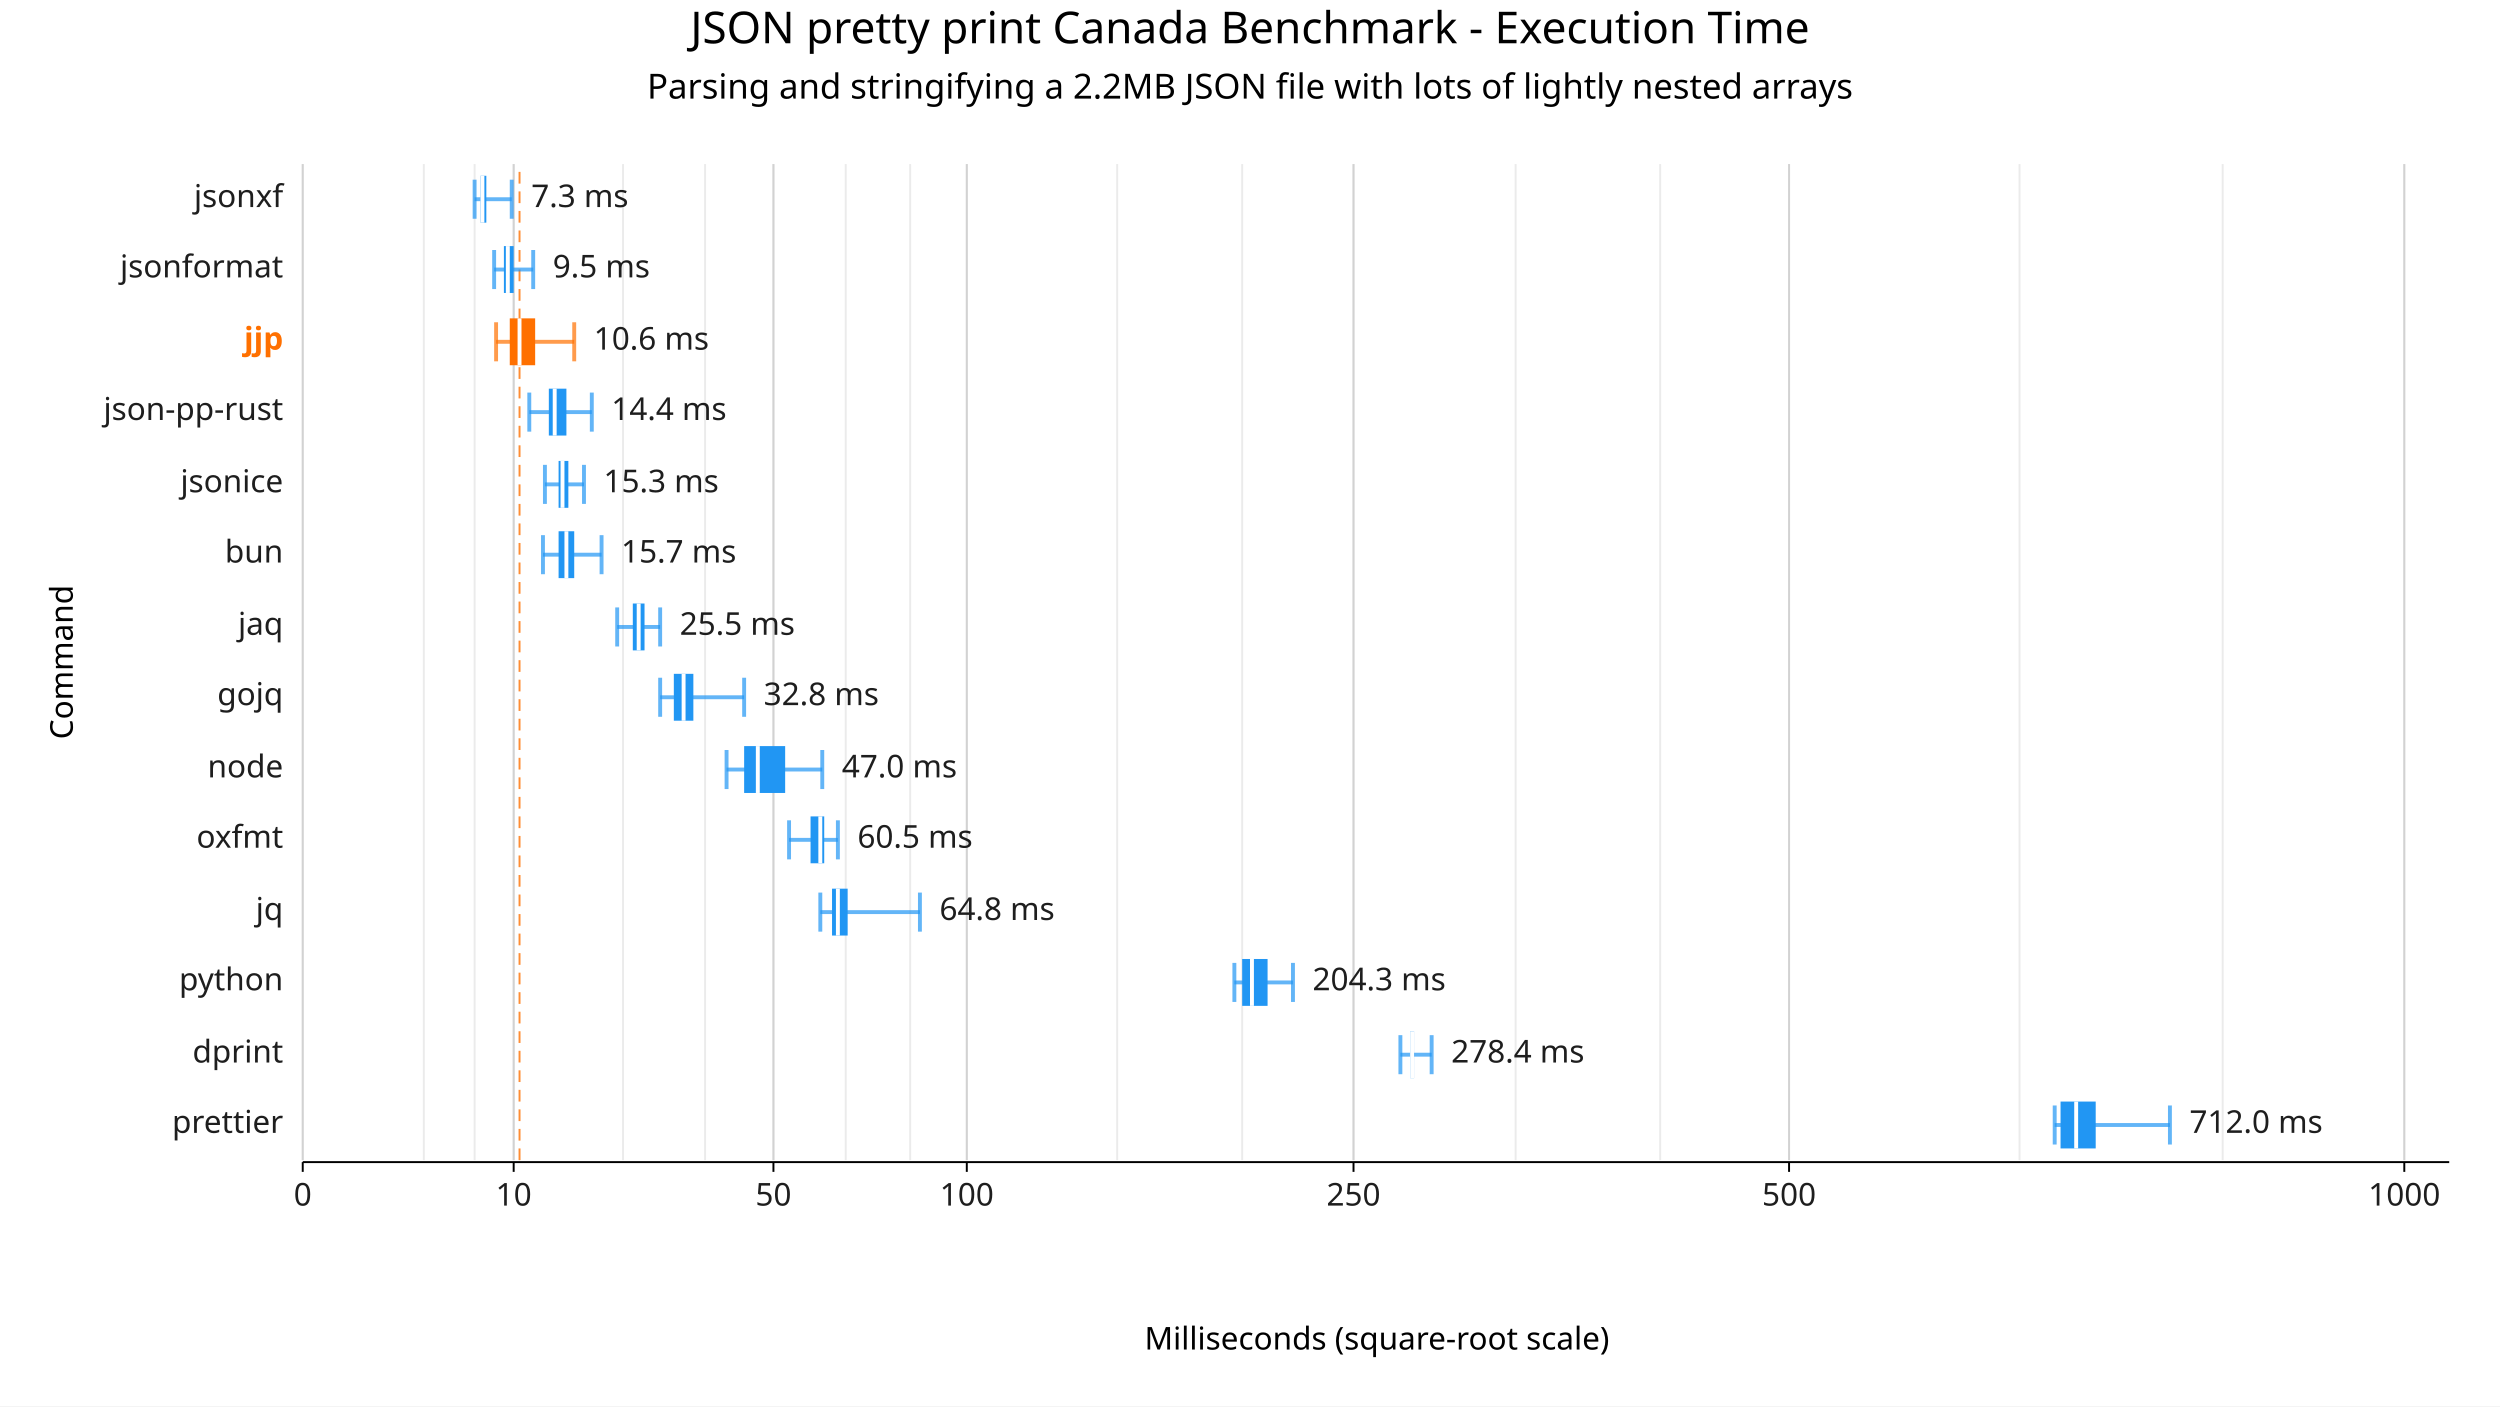
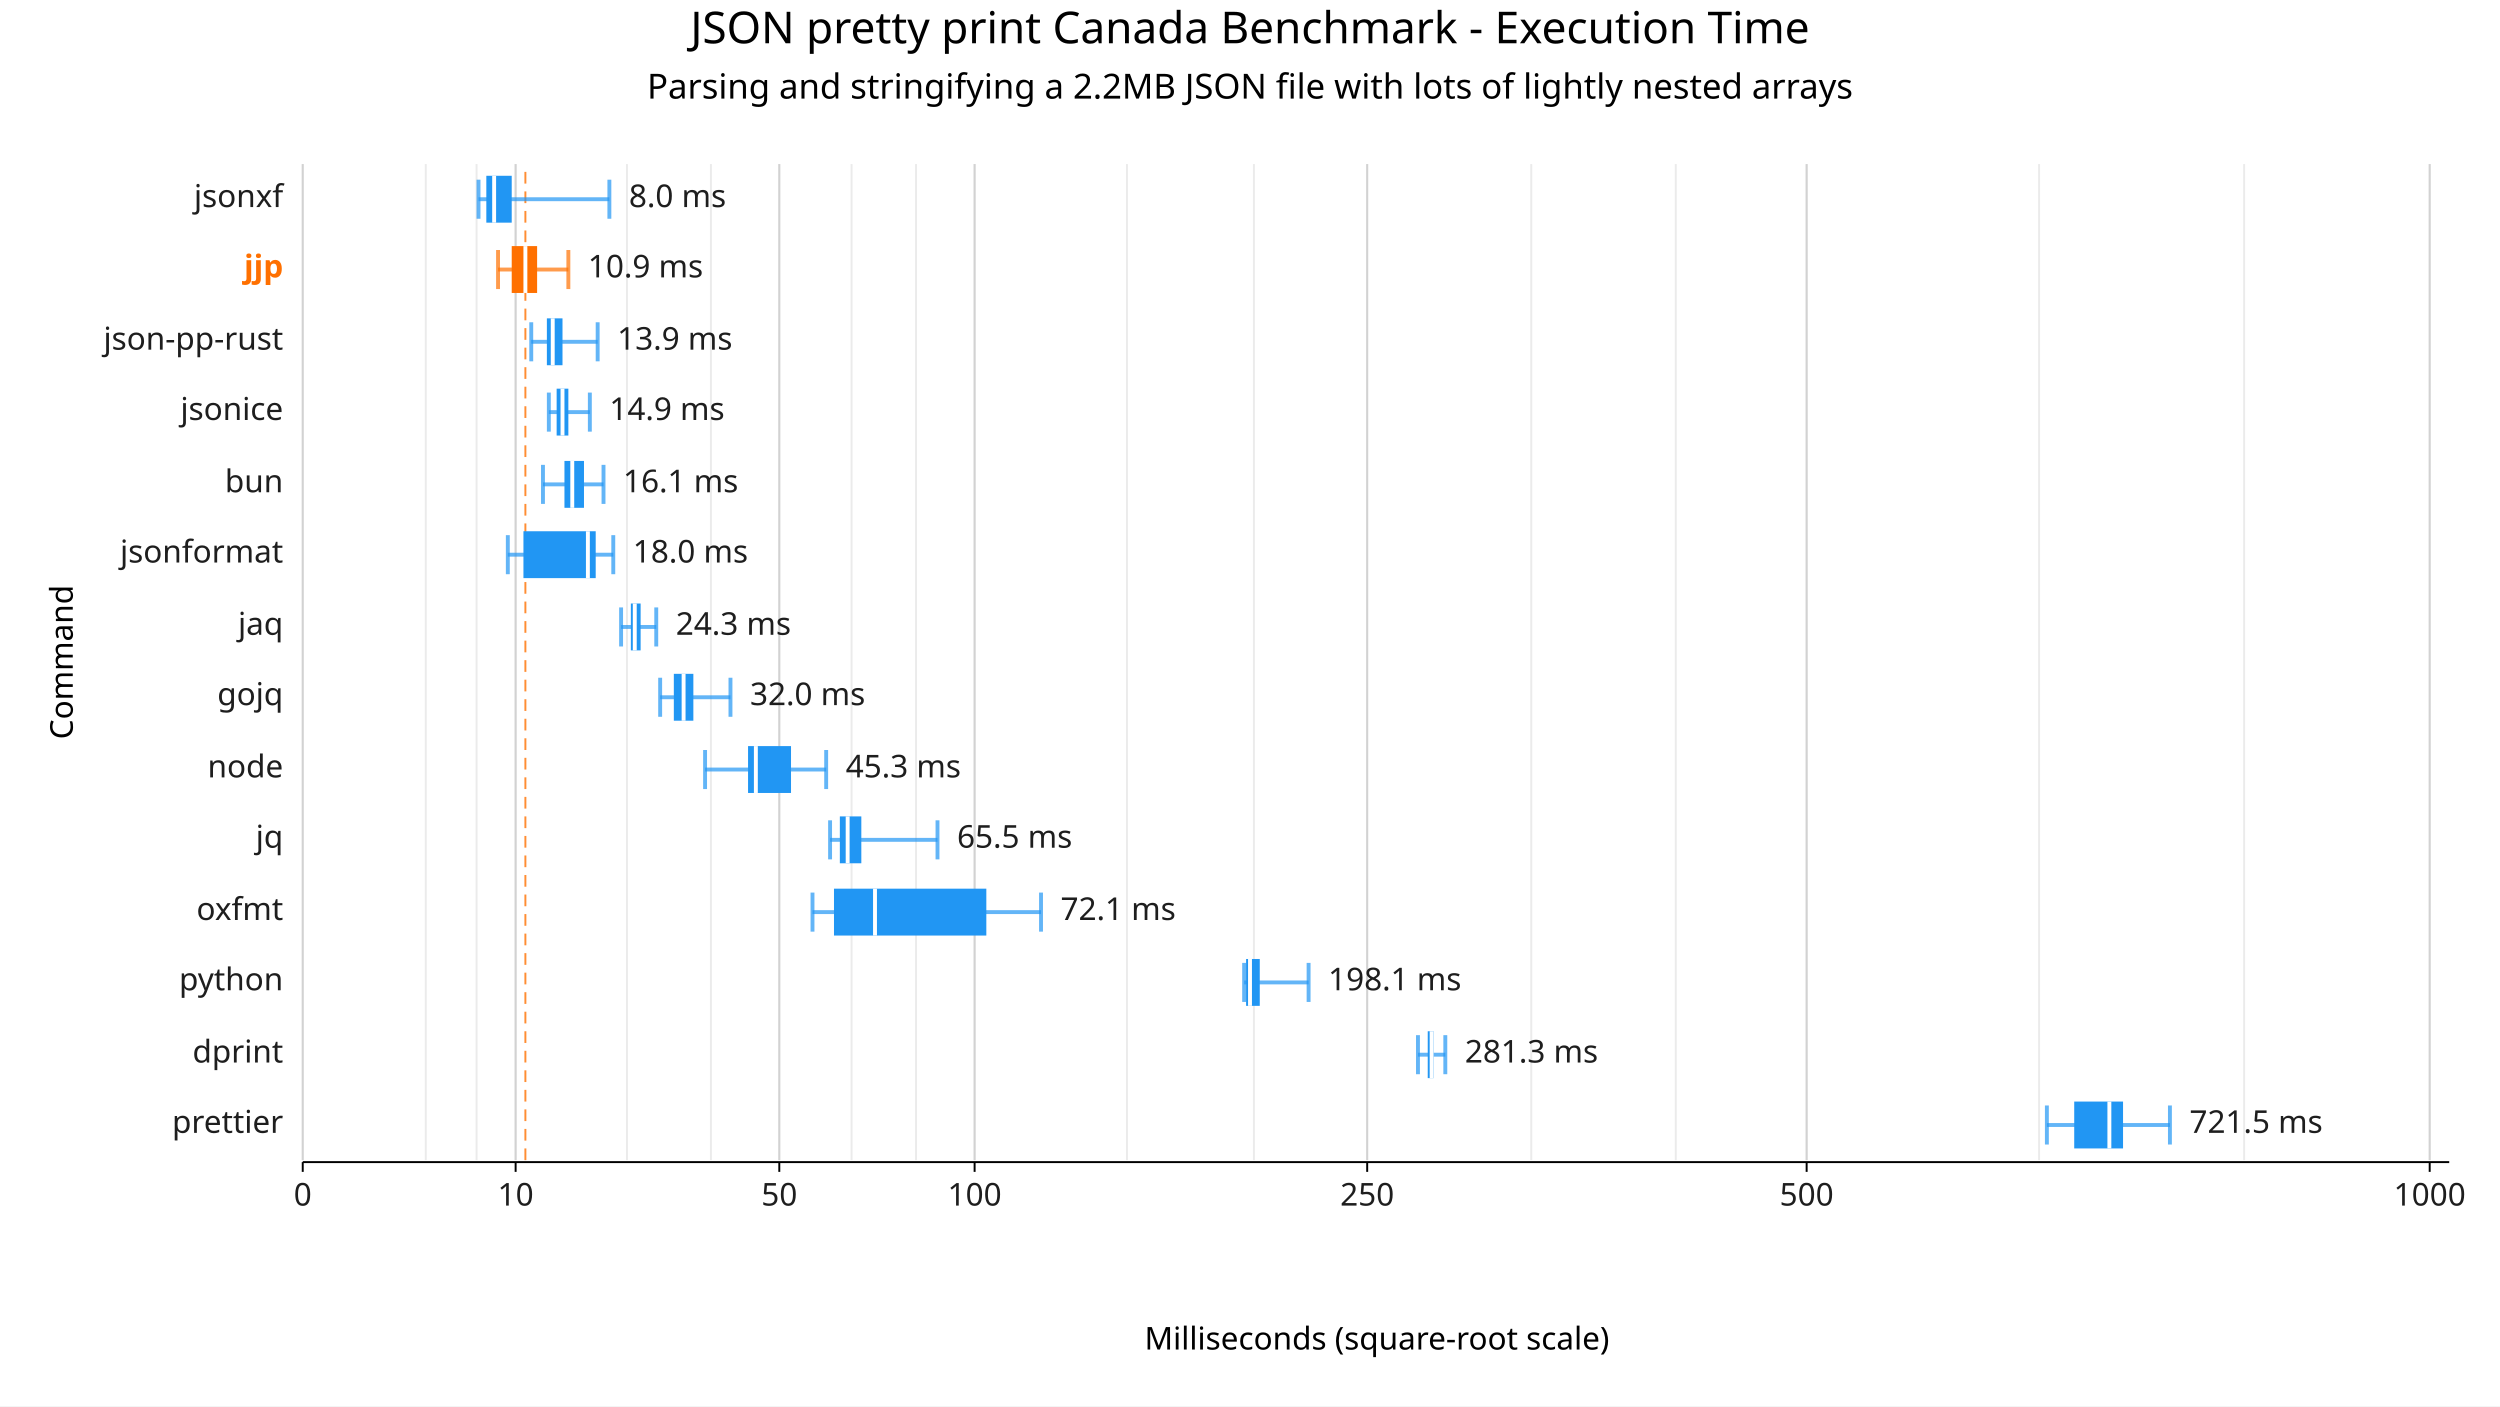
<svg xmlns="http://www.w3.org/2000/svg" width="1280" height="720" viewBox="0 0 1280 720">
-   <rect x="0" y="0" width="1280" height="720" opacity="1" fill="#FFFFFF" stroke="none" />
-   <text x="640" y="5" dy="0.76em" text-anchor="middle" font-family="sans-serif" font-size="22.581" opacity="1" fill="#000000">
- JSON pretty print Canada Benchmark - Execution Time
- </text>
-   <text x="640" y="37" dy="0.76em" text-anchor="middle" font-family="sans-serif" font-size="17.742" opacity="1" fill="#000000">
- Parsing and stringifying a 2.2MB JSON file with lots of lightly nested arrays
- </text>
-   <line opacity="1" stroke="#EBEBEB" stroke-width="1" x1="155" y1="594" x2="155" y2="84" />
-   <line opacity="1" stroke="#EBEBEB" stroke-width="1" x1="263" y1="594" x2="263" y2="84" />
-   <line opacity="1" stroke="#EBEBEB" stroke-width="1" x1="396" y1="594" x2="396" y2="84" />
-   <line opacity="1" stroke="#EBEBEB" stroke-width="1" x1="495" y1="594" x2="495" y2="84" />
-   <line opacity="1" stroke="#EBEBEB" stroke-width="1" x1="693" y1="594" x2="693" y2="84" />
-   <line opacity="1" stroke="#EBEBEB" stroke-width="1" x1="916" y1="594" x2="916" y2="84" />
-   <line opacity="1" stroke="#EBEBEB" stroke-width="1" x1="1231" y1="594" x2="1231" y2="84" />
-   <line opacity="1" stroke="#EBEBEB" stroke-width="1" x1="217" y1="594" x2="217" y2="84" />
-   <line opacity="1" stroke="#EBEBEB" stroke-width="1" x1="243" y1="594" x2="243" y2="84" />
-   <line opacity="1" stroke="#EBEBEB" stroke-width="1" x1="319" y1="594" x2="319" y2="84" />
-   <line opacity="1" stroke="#EBEBEB" stroke-width="1" x1="361" y1="594" x2="361" y2="84" />
-   <line opacity="1" stroke="#EBEBEB" stroke-width="1" x1="433" y1="594" x2="433" y2="84" />
-   <line opacity="1" stroke="#EBEBEB" stroke-width="1" x1="466" y1="594" x2="466" y2="84" />
-   <line opacity="1" stroke="#EBEBEB" stroke-width="1" x1="572" y1="594" x2="572" y2="84" />
-   <line opacity="1" stroke="#EBEBEB" stroke-width="1" x1="636" y1="594" x2="636" y2="84" />
-   <line opacity="1" stroke="#EBEBEB" stroke-width="1" x1="776" y1="594" x2="776" y2="84" />
-   <line opacity="1" stroke="#EBEBEB" stroke-width="1" x1="850" y1="594" x2="850" y2="84" />
-   <line opacity="1" stroke="#EBEBEB" stroke-width="1" x1="1034" y1="594" x2="1034" y2="84" />
-   <line opacity="1" stroke="#EBEBEB" stroke-width="1" x1="1138" y1="594" x2="1138" y2="84" />
-   <text x="25" y="339" dy="0.76em" text-anchor="middle" font-family="sans-serif" font-size="16.129" opacity="1" fill="#000000" transform="rotate(270, 25, 339)">
- Command
- </text>
-   <text x="705" y="695" dy="-0.5ex" text-anchor="middle" font-family="sans-serif" font-size="16.129" opacity="1" fill="#000000">
- Milliseconds (square-root scale)
- </text>
-   <line opacity="1" stroke="#D2D2D2" stroke-width="1" x1="155" y1="594" x2="155" y2="84" />
-   <line opacity="1" stroke="#D2D2D2" stroke-width="1" x1="263" y1="594" x2="263" y2="84" />
-   <line opacity="1" stroke="#D2D2D2" stroke-width="1" x1="396" y1="594" x2="396" y2="84" />
-   <line opacity="1" stroke="#D2D2D2" stroke-width="1" x1="495" y1="594" x2="495" y2="84" />
-   <line opacity="1" stroke="#D2D2D2" stroke-width="1" x1="693" y1="594" x2="693" y2="84" />
-   <line opacity="1" stroke="#D2D2D2" stroke-width="1" x1="916" y1="594" x2="916" y2="84" />
-   <line opacity="1" stroke="#D2D2D2" stroke-width="1" x1="1231" y1="594" x2="1231" y2="84" />
-   <polyline fill="none" opacity="1" stroke="#000000" stroke-width="1" points="155,595 1254,595 " />
-   <text x="155" y="605" dy="0.76em" text-anchor="middle" font-family="sans-serif" font-size="16.129" opacity="1" fill="#1E1E1E">
- 0
- </text>
-   <polyline fill="none" opacity="1" stroke="#000000" stroke-width="1" points="155,595 155,600 " />
-   <text x="263" y="605" dy="0.76em" text-anchor="middle" font-family="sans-serif" font-size="16.129" opacity="1" fill="#1E1E1E">
- 10
- </text>
-   <polyline fill="none" opacity="1" stroke="#000000" stroke-width="1" points="263,595 263,600 " />
-   <text x="396" y="605" dy="0.76em" text-anchor="middle" font-family="sans-serif" font-size="16.129" opacity="1" fill="#1E1E1E">
- 50
- </text>
-   <polyline fill="none" opacity="1" stroke="#000000" stroke-width="1" points="396,595 396,600 " />
-   <text x="495" y="605" dy="0.76em" text-anchor="middle" font-family="sans-serif" font-size="16.129" opacity="1" fill="#1E1E1E">
- 100
- </text>
-   <polyline fill="none" opacity="1" stroke="#000000" stroke-width="1" points="495,595 495,600 " />
-   <text x="693" y="605" dy="0.76em" text-anchor="middle" font-family="sans-serif" font-size="16.129" opacity="1" fill="#1E1E1E">
- 250
- </text>
-   <polyline fill="none" opacity="1" stroke="#000000" stroke-width="1" points="693,595 693,600 " />
-   <text x="916" y="605" dy="0.76em" text-anchor="middle" font-family="sans-serif" font-size="16.129" opacity="1" fill="#1E1E1E">
- 500
- </text>
-   <polyline fill="none" opacity="1" stroke="#000000" stroke-width="1" points="916,595 916,600 " />
-   <text x="1231" y="605" dy="0.76em" text-anchor="middle" font-family="sans-serif" font-size="16.129" opacity="1" fill="#1E1E1E">
- 1000
- </text>
-   <polyline fill="none" opacity="1" stroke="#000000" stroke-width="1" points="1231,595 1231,600 " />
-   <polyline fill="none" opacity="0.8" stroke="#FF7000" stroke-width="1" points="266,594 266,588 " />
-   <polyline fill="none" opacity="0.8" stroke="#FF7000" stroke-width="1" points="266,584 266,578 " />
-   <polyline fill="none" opacity="0.8" stroke="#FF7000" stroke-width="1" points="266,574 266,568 " />
-   <polyline fill="none" opacity="0.8" stroke="#FF7000" stroke-width="1" points="266,564 266,558 " />
-   <polyline fill="none" opacity="0.8" stroke="#FF7000" stroke-width="1" points="266,554 266,548 " />
-   <polyline fill="none" opacity="0.8" stroke="#FF7000" stroke-width="1" points="266,544 266,538 " />
-   <polyline fill="none" opacity="0.8" stroke="#FF7000" stroke-width="1" points="266,534 266,528 " />
-   <polyline fill="none" opacity="0.8" stroke="#FF7000" stroke-width="1" points="266,524 266,518 " />
-   <polyline fill="none" opacity="0.8" stroke="#FF7000" stroke-width="1" points="266,514 266,508 " />
-   <polyline fill="none" opacity="0.8" stroke="#FF7000" stroke-width="1" points="266,504 266,498 " />
-   <polyline fill="none" opacity="0.8" stroke="#FF7000" stroke-width="1" points="266,494 266,488 " />
-   <polyline fill="none" opacity="0.8" stroke="#FF7000" stroke-width="1" points="266,484 266,478 " />
-   <polyline fill="none" opacity="0.8" stroke="#FF7000" stroke-width="1" points="266,474 266,468 " />
-   <polyline fill="none" opacity="0.8" stroke="#FF7000" stroke-width="1" points="266,464 266,458 " />
-   <polyline fill="none" opacity="0.8" stroke="#FF7000" stroke-width="1" points="266,454 266,448 " />
-   <polyline fill="none" opacity="0.8" stroke="#FF7000" stroke-width="1" points="266,444 266,438 " />
-   <polyline fill="none" opacity="0.8" stroke="#FF7000" stroke-width="1" points="266,434 266,428 " />
-   <polyline fill="none" opacity="0.8" stroke="#FF7000" stroke-width="1" points="266,424 266,418 " />
-   <polyline fill="none" opacity="0.8" stroke="#FF7000" stroke-width="1" points="266,414 266,408 " />
-   <polyline fill="none" opacity="0.8" stroke="#FF7000" stroke-width="1" points="266,404 266,398 " />
-   <polyline fill="none" opacity="0.8" stroke="#FF7000" stroke-width="1" points="266,394 266,388 " />
-   <polyline fill="none" opacity="0.8" stroke="#FF7000" stroke-width="1" points="266,384 266,378 " />
-   <polyline fill="none" opacity="0.8" stroke="#FF7000" stroke-width="1" points="266,374 266,368 " />
-   <polyline fill="none" opacity="0.8" stroke="#FF7000" stroke-width="1" points="266,364 266,358 " />
-   <polyline fill="none" opacity="0.8" stroke="#FF7000" stroke-width="1" points="266,354 266,348 " />
-   <polyline fill="none" opacity="0.8" stroke="#FF7000" stroke-width="1" points="266,344 266,338 " />
-   <polyline fill="none" opacity="0.8" stroke="#FF7000" stroke-width="1" points="266,334 266,328 " />
-   <polyline fill="none" opacity="0.8" stroke="#FF7000" stroke-width="1" points="266,324 266,318 " />
-   <polyline fill="none" opacity="0.8" stroke="#FF7000" stroke-width="1" points="266,314 266,308 " />
-   <polyline fill="none" opacity="0.8" stroke="#FF7000" stroke-width="1" points="266,304 266,298 " />
-   <polyline fill="none" opacity="0.8" stroke="#FF7000" stroke-width="1" points="266,294 266,288 " />
-   <polyline fill="none" opacity="0.8" stroke="#FF7000" stroke-width="1" points="266,284 266,278 " />
-   <polyline fill="none" opacity="0.8" stroke="#FF7000" stroke-width="1" points="266,274 266,268 " />
-   <polyline fill="none" opacity="0.8" stroke="#FF7000" stroke-width="1" points="266,264 266,258 " />
-   <polyline fill="none" opacity="0.8" stroke="#FF7000" stroke-width="1" points="266,254 266,248 " />
-   <polyline fill="none" opacity="0.8" stroke="#FF7000" stroke-width="1" points="266,244 266,238 " />
-   <polyline fill="none" opacity="0.8" stroke="#FF7000" stroke-width="1" points="266,234 266,228 " />
-   <polyline fill="none" opacity="0.8" stroke="#FF7000" stroke-width="1" points="266,224 266,218 " />
-   <polyline fill="none" opacity="0.8" stroke="#FF7000" stroke-width="1" points="266,214 266,208 " />
-   <polyline fill="none" opacity="0.8" stroke="#FF7000" stroke-width="1" points="266,204 266,198 " />
-   <polyline fill="none" opacity="0.8" stroke="#FF7000" stroke-width="1" points="266,194 266,188 " />
-   <polyline fill="none" opacity="0.8" stroke="#FF7000" stroke-width="1" points="266,184 266,178 " />
-   <polyline fill="none" opacity="0.8" stroke="#FF7000" stroke-width="1" points="266,174 266,168 " />
-   <polyline fill="none" opacity="0.8" stroke="#FF7000" stroke-width="1" points="266,164 266,158 " />
-   <polyline fill="none" opacity="0.8" stroke="#FF7000" stroke-width="1" points="266,154 266,148 " />
-   <polyline fill="none" opacity="0.8" stroke="#FF7000" stroke-width="1" points="266,144 266,138 " />
-   <polyline fill="none" opacity="0.8" stroke="#FF7000" stroke-width="1" points="266,134 266,128 " />
-   <polyline fill="none" opacity="0.8" stroke="#FF7000" stroke-width="1" points="266,124 266,118 " />
-   <polyline fill="none" opacity="0.8" stroke="#FF7000" stroke-width="1" points="266,114 266,108 " />
-   <polyline fill="none" opacity="0.8" stroke="#FF7000" stroke-width="1" points="266,104 266,98 " />
-   <polyline fill="none" opacity="0.8" stroke="#FF7000" stroke-width="1" points="266,94 266,88 " />
-   <polyline fill="none" opacity="0.7" stroke="#2196F3" stroke-width="2" points="1052,576 1111,576 " />
-   <polyline fill="none" opacity="1" stroke="#2196F3" stroke-width="24" points="1055,576 1073,576 " />
-   <polyline fill="none" opacity="0.7" stroke="#2196F3" stroke-width="2" points="1052,566 1052,586 " />
-   <polyline fill="none" opacity="0.7" stroke="#2196F3" stroke-width="2" points="1111,566 1111,586 " />
-   <polyline fill="none" opacity="1" stroke="#FFFFFF" stroke-width="2" points="1063,564 1063,588 " />
-   <text x="1121" y="576" dy="0.5ex" text-anchor="start" font-family="sans-serif" font-size="16.129" opacity="1" fill="#1E1E1E">
- 712.0 ms
- </text>
-   <text x="145" y="576" dy="0.5ex" text-anchor="end" font-family="sans-serif" font-size="16.129" opacity="1" fill="#1E1E1E">
- prettier
- </text>
-   <polyline fill="none" opacity="0.7" stroke="#2196F3" stroke-width="2" points="717,540 733,540 " />
-   <polyline fill="none" opacity="1" stroke="#2196F3" stroke-width="24" points="722,540 724,540 " />
-   <polyline fill="none" opacity="0.7" stroke="#2196F3" stroke-width="2" points="717,530 717,550 " />
-   <polyline fill="none" opacity="0.7" stroke="#2196F3" stroke-width="2" points="733,530 733,550 " />
-   <polyline fill="none" opacity="1" stroke="#FFFFFF" stroke-width="2" points="723,528 723,552 " />
-   <text x="743" y="540" dy="0.5ex" text-anchor="start" font-family="sans-serif" font-size="16.129" opacity="1" fill="#1E1E1E">
- 278.4 ms
- </text>
-   <text x="145" y="540" dy="0.5ex" text-anchor="end" font-family="sans-serif" font-size="16.129" opacity="1" fill="#1E1E1E">
- dprint
- </text>
-   <polyline fill="none" opacity="0.7" stroke="#2196F3" stroke-width="2" points="632,503 662,503 " />
-   <polyline fill="none" opacity="1" stroke="#2196F3" stroke-width="24" points="636,503 649,503 " />
-   <polyline fill="none" opacity="0.7" stroke="#2196F3" stroke-width="2" points="632,493 632,513 " />
-   <polyline fill="none" opacity="0.7" stroke="#2196F3" stroke-width="2" points="662,493 662,513 " />
-   <polyline fill="none" opacity="1" stroke="#FFFFFF" stroke-width="2" points="641,491 641,515 " />
-   <text x="672" y="503" dy="0.5ex" text-anchor="start" font-family="sans-serif" font-size="16.129" opacity="1" fill="#1E1E1E">
- 204.3 ms
- </text>
-   <text x="145" y="503" dy="0.5ex" text-anchor="end" font-family="sans-serif" font-size="16.129" opacity="1" fill="#1E1E1E">
- python
- </text>
-   <polyline fill="none" opacity="0.7" stroke="#2196F3" stroke-width="2" points="420,467 471,467 " />
-   <polyline fill="none" opacity="1" stroke="#2196F3" stroke-width="24" points="426,467 434,467 " />
-   <polyline fill="none" opacity="0.7" stroke="#2196F3" stroke-width="2" points="420,457 420,477 " />
-   <polyline fill="none" opacity="0.7" stroke="#2196F3" stroke-width="2" points="471,457 471,477 " />
-   <polyline fill="none" opacity="1" stroke="#FFFFFF" stroke-width="2" points="429,455 429,479 " />
-   <text x="481" y="467" dy="0.5ex" text-anchor="start" font-family="sans-serif" font-size="16.129" opacity="1" fill="#1E1E1E">
- 64.8 ms
- </text>
-   <text x="145" y="467" dy="0.5ex" text-anchor="end" font-family="sans-serif" font-size="16.129" opacity="1" fill="#1E1E1E">
- jq
- </text>
-   <polyline fill="none" opacity="0.7" stroke="#2196F3" stroke-width="2" points="404,430 429,430 " />
-   <polyline fill="none" opacity="1" stroke="#2196F3" stroke-width="24" points="415,430 422,430 " />
-   <polyline fill="none" opacity="0.7" stroke="#2196F3" stroke-width="2" points="404,420 404,440 " />
-   <polyline fill="none" opacity="0.7" stroke="#2196F3" stroke-width="2" points="429,420 429,440 " />
-   <polyline fill="none" opacity="1" stroke="#FFFFFF" stroke-width="2" points="420,418 420,442 " />
-   <text x="439" y="430" dy="0.5ex" text-anchor="start" font-family="sans-serif" font-size="16.129" opacity="1" fill="#1E1E1E">
- 60.5 ms
- </text>
-   <text x="145" y="430" dy="0.5ex" text-anchor="end" font-family="sans-serif" font-size="16.129" opacity="1" fill="#1E1E1E">
- oxfmt
- </text>
-   <polyline fill="none" opacity="0.7" stroke="#2196F3" stroke-width="2" points="372,394 421,394 " />
-   <polyline fill="none" opacity="1" stroke="#2196F3" stroke-width="24" points="381,394 402,394 " />
-   <polyline fill="none" opacity="0.7" stroke="#2196F3" stroke-width="2" points="372,384 372,404 " />
-   <polyline fill="none" opacity="0.7" stroke="#2196F3" stroke-width="2" points="421,384 421,404 " />
-   <polyline fill="none" opacity="1" stroke="#FFFFFF" stroke-width="2" points="388,382 388,406 " />
-   <text x="431" y="394" dy="0.5ex" text-anchor="start" font-family="sans-serif" font-size="16.129" opacity="1" fill="#1E1E1E">
- 47.0 ms
- </text>
-   <text x="145" y="394" dy="0.5ex" text-anchor="end" font-family="sans-serif" font-size="16.129" opacity="1" fill="#1E1E1E">
- node
- </text>
-   <polyline fill="none" opacity="0.7" stroke="#2196F3" stroke-width="2" points="338,357 381,357 " />
-   <polyline fill="none" opacity="1" stroke="#2196F3" stroke-width="24" points="345,357 355,357 " />
-   <polyline fill="none" opacity="0.7" stroke="#2196F3" stroke-width="2" points="338,347 338,367 " />
-   <polyline fill="none" opacity="0.7" stroke="#2196F3" stroke-width="2" points="381,347 381,367 " />
-   <polyline fill="none" opacity="1" stroke="#FFFFFF" stroke-width="2" points="350,345 350,369 " />
-   <text x="391" y="357" dy="0.5ex" text-anchor="start" font-family="sans-serif" font-size="16.129" opacity="1" fill="#1E1E1E">
- 32.8 ms
- </text>
-   <text x="145" y="357" dy="0.5ex" text-anchor="end" font-family="sans-serif" font-size="16.129" opacity="1" fill="#1E1E1E">
- gojq
- </text>
-   <polyline fill="none" opacity="0.7" stroke="#2196F3" stroke-width="2" points="316,321 338,321 " />
-   <polyline fill="none" opacity="1" stroke="#2196F3" stroke-width="24" points="324,321 330,321 " />
-   <polyline fill="none" opacity="0.7" stroke="#2196F3" stroke-width="2" points="316,311 316,331 " />
-   <polyline fill="none" opacity="0.7" stroke="#2196F3" stroke-width="2" points="338,311 338,331 " />
-   <polyline fill="none" opacity="1" stroke="#FFFFFF" stroke-width="2" points="327,309 327,333 " />
-   <text x="348" y="321" dy="0.5ex" text-anchor="start" font-family="sans-serif" font-size="16.129" opacity="1" fill="#1E1E1E">
- 25.5 ms
- </text>
-   <text x="145" y="321" dy="0.5ex" text-anchor="end" font-family="sans-serif" font-size="16.129" opacity="1" fill="#1E1E1E">
- jaq
- </text>
-   <polyline fill="none" opacity="0.7" stroke="#2196F3" stroke-width="2" points="278,284 308,284 " />
-   <polyline fill="none" opacity="1" stroke="#2196F3" stroke-width="24" points="286,284 294,284 " />
-   <polyline fill="none" opacity="0.7" stroke="#2196F3" stroke-width="2" points="278,274 278,294 " />
-   <polyline fill="none" opacity="0.7" stroke="#2196F3" stroke-width="2" points="308,274 308,294 " />
-   <polyline fill="none" opacity="1" stroke="#FFFFFF" stroke-width="2" points="290,272 290,296 " />
-   <text x="318" y="284" dy="0.5ex" text-anchor="start" font-family="sans-serif" font-size="16.129" opacity="1" fill="#1E1E1E">
- 15.7 ms
- </text>
-   <text x="145" y="284" dy="0.5ex" text-anchor="end" font-family="sans-serif" font-size="16.129" opacity="1" fill="#1E1E1E">
- bun
- </text>
-   <polyline fill="none" opacity="0.7" stroke="#2196F3" stroke-width="2" points="279,248 299,248 " />
-   <polyline fill="none" opacity="1" stroke="#2196F3" stroke-width="24" points="286,248 291,248 " />
-   <polyline fill="none" opacity="0.7" stroke="#2196F3" stroke-width="2" points="279,238 279,258 " />
-   <polyline fill="none" opacity="0.7" stroke="#2196F3" stroke-width="2" points="299,238 299,258 " />
-   <polyline fill="none" opacity="1" stroke="#FFFFFF" stroke-width="2" points="288,236 288,260 " />
-   <text x="309" y="248" dy="0.5ex" text-anchor="start" font-family="sans-serif" font-size="16.129" opacity="1" fill="#1E1E1E">
- 15.3 ms
- </text>
-   <text x="145" y="248" dy="0.5ex" text-anchor="end" font-family="sans-serif" font-size="16.129" opacity="1" fill="#1E1E1E">
- jsonice
- </text>
-   <polyline fill="none" opacity="0.7" stroke="#2196F3" stroke-width="2" points="271,211 303,211 " />
-   <polyline fill="none" opacity="1" stroke="#2196F3" stroke-width="24" points="281,211 290,211 " />
-   <polyline fill="none" opacity="0.7" stroke="#2196F3" stroke-width="2" points="271,201 271,221 " />
-   <polyline fill="none" opacity="0.7" stroke="#2196F3" stroke-width="2" points="303,201 303,221 " />
-   <polyline fill="none" opacity="1" stroke="#FFFFFF" stroke-width="2" points="284,199 284,223 " />
-   <text x="313" y="211" dy="0.5ex" text-anchor="start" font-family="sans-serif" font-size="16.129" opacity="1" fill="#1E1E1E">
- 14.4 ms
- </text>
-   <text x="145" y="211" dy="0.5ex" text-anchor="end" font-family="sans-serif" font-size="16.129" opacity="1" fill="#1E1E1E">
- json-pp-rust
- </text>
-   <polyline fill="none" opacity="0.7" stroke="#FF7000" stroke-width="2" points="254,175 294,175 " />
-   <polyline fill="none" opacity="1" stroke="#FF7000" stroke-width="24" points="261,175 274,175 " />
-   <polyline fill="none" opacity="0.7" stroke="#FF7000" stroke-width="2" points="254,165 254,185 " />
-   <polyline fill="none" opacity="0.7" stroke="#FF7000" stroke-width="2" points="294,165 294,185 " />
-   <polyline fill="none" opacity="1" stroke="#FFFFFF" stroke-width="2" points="266,163 266,187 " />
-   <text x="304" y="175" dy="0.5ex" text-anchor="start" font-family="sans-serif" font-size="16.129" opacity="1" fill="#1E1E1E">
- 10.6 ms
- </text>
-   <text x="145" y="175" dy="0.5ex" text-anchor="end" font-family="sans-serif" font-size="16.129" opacity="1" fill="#FF7000" font-weight="bold">
- jjp
- </text>
-   <polyline fill="none" opacity="0.7" stroke="#2196F3" stroke-width="2" points="253,138 273,138 " />
-   <polyline fill="none" opacity="1" stroke="#2196F3" stroke-width="24" points="258,138 263,138 " />
-   <polyline fill="none" opacity="0.7" stroke="#2196F3" stroke-width="2" points="253,128 253,148 " />
-   <polyline fill="none" opacity="0.7" stroke="#2196F3" stroke-width="2" points="273,128 273,148 " />
-   <polyline fill="none" opacity="1" stroke="#FFFFFF" stroke-width="2" points="260,126 260,150 " />
-   <text x="283" y="138" dy="0.5ex" text-anchor="start" font-family="sans-serif" font-size="16.129" opacity="1" fill="#1E1E1E">
- 9.5 ms
- </text>
-   <text x="145" y="138" dy="0.5ex" text-anchor="end" font-family="sans-serif" font-size="16.129" opacity="1" fill="#1E1E1E">
- jsonformat
- </text>
-   <polyline fill="none" opacity="0.7" stroke="#2196F3" stroke-width="2" points="243,102 262,102 " />
-   <polyline fill="none" opacity="1" stroke="#2196F3" stroke-width="24" points="246,102 249,102 " />
-   <polyline fill="none" opacity="0.7" stroke="#2196F3" stroke-width="2" points="243,92 243,112 " />
-   <polyline fill="none" opacity="0.7" stroke="#2196F3" stroke-width="2" points="262,92 262,112 " />
-   <polyline fill="none" opacity="1" stroke="#FFFFFF" stroke-width="2" points="247,90 247,114 " />
-   <text x="272" y="102" dy="0.5ex" text-anchor="start" font-family="sans-serif" font-size="16.129" opacity="1" fill="#1E1E1E">
- 7.3 ms
- </text>
-   <text x="145" y="102" dy="0.5ex" text-anchor="end" font-family="sans-serif" font-size="16.129" opacity="1" fill="#1E1E1E">
- jsonxf
- </text>
+   <path fill="#fff" d="M0 0h1280v720H0Z" />
+   <text x="640" y="5" fill="#000" dy=".76em" font-family="sans-serif" font-size="22.581px" text-anchor="middle">JSON pretty print Canada Benchmark - Execution Time</text>
+   <text x="640" y="37" fill="#000" dy=".76em" font-family="sans-serif" font-size="17.742px" text-anchor="middle">Parsing and stringifying a 2.2MB JSON file with lots of lightly nested arrays</text>
+   <path stroke="#ebebeb" d="M155 594V84M264 594V84M399 594V84M499 594V84M700 594V84M925 594V84M1244 594V84M218 594V84M244 594V84M321 594V84M364 594V84M436 594V84M469 594V84M577 594V84M642 594V84M784 594V84M858 594V84M1044 594V84M1149 594V84" />
+   <text x="25" y="339" fill="#000" dy=".76em" font-family="sans-serif" font-size="16.129px" text-anchor="middle" transform="rotate(270 25 339)">Command</text>
+   <text x="705" y="695" fill="#000" dy="-.5ex" font-family="sans-serif" font-size="16.129px" text-anchor="middle">Milliseconds (square-root scale)</text>
+   <path stroke="#d2d2d2" d="M155 594V84M264 594V84M399 594V84M499 594V84M700 594V84M925 594V84M1244 594V84" />
+   <path fill="none" stroke="#000" d="M155 595h1099" />
+   <text x="155" y="605" fill="#1e1e1e" dy=".76em" font-family="sans-serif" font-size="16.129px" text-anchor="middle">0</text>
+   <path fill="none" stroke="#000" d="M155 595v5" />
+   <text x="264" y="605" fill="#1e1e1e" dy=".76em" font-family="sans-serif" font-size="16.129px" text-anchor="middle">10</text>
+   <path fill="none" stroke="#000" d="M264 595v5" />
+   <text x="399" y="605" fill="#1e1e1e" dy=".76em" font-family="sans-serif" font-size="16.129px" text-anchor="middle">50</text>
+   <path fill="none" stroke="#000" d="M399 595v5" />
+   <text x="499" y="605" fill="#1e1e1e" dy=".76em" font-family="sans-serif" font-size="16.129px" text-anchor="middle">100</text>
+   <path fill="none" stroke="#000" d="M499 595v5" />
+   <text x="700" y="605" fill="#1e1e1e" dy=".76em" font-family="sans-serif" font-size="16.129px" text-anchor="middle">250</text>
+   <path fill="none" stroke="#000" d="M700 595v5" />
+   <text x="925" y="605" fill="#1e1e1e" dy=".76em" font-family="sans-serif" font-size="16.129px" text-anchor="middle">500</text>
+   <path fill="none" stroke="#000" d="M925 595v5" />
+   <text x="1244" y="605" fill="#1e1e1e" dy=".76em" font-family="sans-serif" font-size="16.129px" text-anchor="middle">1000</text>
+   <path fill="none" stroke="#000" d="M1244 595v5" />
+   <path fill="none" stroke="#ff7000" d="M269 594v-6M269 584v-6M269 574v-6M269 564v-6M269 554v-6M269 544v-6M269 534v-6M269 524v-6M269 514v-6M269 504v-6M269 494v-6M269 484v-6M269 474v-6M269 464v-6M269 454v-6M269 444v-6M269 434v-6M269 424v-6M269 414v-6M269 404v-6M269 394v-6M269 384v-6M269 374v-6M269 364v-6M269 354v-6M269 344v-6M269 334v-6M269 324v-6M269 314v-6M269 304v-6M269 294v-6M269 284v-6M269 274v-6M269 264v-6M269 254v-6M269 244v-6M269 234v-6M269 224v-6M269 214v-6M269 204v-6M269 194v-6M269 184v-6M269 174v-6M269 164v-6M269 154v-6M269 144v-6M269 134v-6M269 124v-6M269 114v-6M269 104v-6M269 94v-6" opacity=".8" />
+   <path fill="none" stroke="#2196f3" stroke-width="2" d="M1048 576h63" opacity=".7" />
+   <path fill="none" stroke="#2196f3" stroke-width="24" d="M1062 576h25" />
+   <path fill="none" stroke="#2196f3" stroke-width="2" d="M1048 566v20M1111 566v20" opacity=".7" />
+   <path fill="none" stroke="#fff" stroke-width="2" d="M1080 564v24" />
+   <text x="1121" y="576" fill="#1e1e1e" dy=".5ex" font-family="sans-serif" font-size="16.129px">721.5 ms</text>
+   <text x="145" y="576" fill="#1e1e1e" dy=".5ex" font-family="sans-serif" font-size="16.129px" text-anchor="end">prettier</text>
+   <path fill="none" stroke="#2196f3" stroke-width="2" d="M726 540h14" opacity=".7" />
+   <path fill="none" stroke="#2196f3" stroke-width="24" d="M731 540h3" />
+   <path fill="none" stroke="#2196f3" stroke-width="2" d="M726 530v20M740 530v20" opacity=".7" />
+   <path fill="none" stroke="#fff" stroke-width="2" d="M733 528v24" />
+   <text x="750" y="540" fill="#1e1e1e" dy=".5ex" font-family="sans-serif" font-size="16.129px">281.3 ms</text>
+   <text x="145" y="540" fill="#1e1e1e" dy=".5ex" font-family="sans-serif" font-size="16.129px" text-anchor="end">dprint</text>
+   <path fill="none" stroke="#2196f3" stroke-width="2" d="M637 503h33" opacity=".7" />
+   <path fill="none" stroke="#2196f3" stroke-width="24" d="M638 503h7" />
+   <path fill="none" stroke="#2196f3" stroke-width="2" d="M637 493v20M670 493v20" opacity=".7" />
+   <path fill="none" stroke="#fff" stroke-width="2" d="M640 491v24" />
+   <text x="680" y="503" fill="#1e1e1e" dy=".5ex" font-family="sans-serif" font-size="16.129px">198.1 ms</text>
+   <text x="145" y="503" fill="#1e1e1e" dy=".5ex" font-family="sans-serif" font-size="16.129px" text-anchor="end">python</text>
+   <path fill="none" stroke="#2196f3" stroke-width="2" d="M416 467h117" opacity=".7" />
+   <path fill="none" stroke="#2196f3" stroke-width="24" d="M427 467h78" />
+   <path fill="none" stroke="#2196f3" stroke-width="2" d="M416 457v20M533 457v20" opacity=".7" />
+   <path fill="none" stroke="#fff" stroke-width="2" d="M448 455v24" />
+   <text x="543" y="467" fill="#1e1e1e" dy=".5ex" font-family="sans-serif" font-size="16.129px">72.1 ms</text>
+   <text x="145" y="467" fill="#1e1e1e" dy=".5ex" font-family="sans-serif" font-size="16.129px" text-anchor="end">oxfmt</text>
+   <path fill="none" stroke="#2196f3" stroke-width="2" d="M425 430h55" opacity=".7" />
+   <path fill="none" stroke="#2196f3" stroke-width="24" d="M430 430h11" />
+   <path fill="none" stroke="#2196f3" stroke-width="2" d="M425 420v20M480 420v20" opacity=".7" />
+   <path fill="none" stroke="#fff" stroke-width="2" d="M434 418v24" />
+   <text x="490" y="430" fill="#1e1e1e" dy=".5ex" font-family="sans-serif" font-size="16.129px">65.5 ms</text>
+   <text x="145" y="430" fill="#1e1e1e" dy=".5ex" font-family="sans-serif" font-size="16.129px" text-anchor="end">jq</text>
+   <path fill="none" stroke="#2196f3" stroke-width="2" d="M361 394h62" opacity=".7" />
+   <path fill="none" stroke="#2196f3" stroke-width="24" d="M383 394h22" />
+   <path fill="none" stroke="#2196f3" stroke-width="2" d="M361 384v20M423 384v20" opacity=".7" />
+   <path fill="none" stroke="#fff" stroke-width="2" d="M387 382v24" />
+   <text x="433" y="394" fill="#1e1e1e" dy=".5ex" font-family="sans-serif" font-size="16.129px">45.3 ms</text>
+   <text x="145" y="394" fill="#1e1e1e" dy=".5ex" font-family="sans-serif" font-size="16.129px" text-anchor="end">node</text>
+   <path fill="none" stroke="#2196f3" stroke-width="2" d="M338 357h36" opacity=".7" />
+   <path fill="none" stroke="#2196f3" stroke-width="24" d="M345 357h10" />
+   <path fill="none" stroke="#2196f3" stroke-width="2" d="M338 347v20M374 347v20" opacity=".7" />
+   <path fill="none" stroke="#fff" stroke-width="2" d="M350 345v24" />
+   <text x="384" y="357" fill="#1e1e1e" dy=".5ex" font-family="sans-serif" font-size="16.129px">32.0 ms</text>
+   <text x="145" y="357" fill="#1e1e1e" dy=".5ex" font-family="sans-serif" font-size="16.129px" text-anchor="end">gojq</text>
+   <path fill="none" stroke="#2196f3" stroke-width="2" d="M318 321h18" opacity=".7" />
+   <path fill="none" stroke="#2196f3" stroke-width="24" d="M323 321h5" />
+   <path fill="none" stroke="#2196f3" stroke-width="2" d="M318 311v20M336 311v20" opacity=".7" />
+   <path fill="none" stroke="#fff" stroke-width="2" d="M325 309v24" />
+   <text x="346" y="321" fill="#1e1e1e" dy=".5ex" font-family="sans-serif" font-size="16.129px">24.3 ms</text>
+   <text x="145" y="321" fill="#1e1e1e" dy=".5ex" font-family="sans-serif" font-size="16.129px" text-anchor="end">jaq</text>
+   <path fill="none" stroke="#2196f3" stroke-width="2" d="M260 284h54" opacity=".7" />
+   <path fill="none" stroke="#2196f3" stroke-width="24" d="M268 284h37" />
+   <path fill="none" stroke="#2196f3" stroke-width="2" d="M260 274v20M314 274v20" opacity=".7" />
+   <path fill="none" stroke="#fff" stroke-width="2" d="M301 272v24" />
+   <text x="324" y="284" fill="#1e1e1e" dy=".5ex" font-family="sans-serif" font-size="16.129px">18.0 ms</text>
+   <text x="145" y="284" fill="#1e1e1e" dy=".5ex" font-family="sans-serif" font-size="16.129px" text-anchor="end">jsonformat</text>
+   <path fill="none" stroke="#2196f3" stroke-width="2" d="M278 248h31" opacity=".7" />
+   <path fill="none" stroke="#2196f3" stroke-width="24" d="M289 248h10" />
+   <path fill="none" stroke="#2196f3" stroke-width="2" d="M278 238v20M309 238v20" opacity=".7" />
+   <path fill="none" stroke="#fff" stroke-width="2" d="M293 236v24" />
+   <text x="319" y="248" fill="#1e1e1e" dy=".5ex" font-family="sans-serif" font-size="16.129px">16.1 ms</text>
+   <text x="145" y="248" fill="#1e1e1e" dy=".5ex" font-family="sans-serif" font-size="16.129px" text-anchor="end">bun</text>
+   <path fill="none" stroke="#2196f3" stroke-width="2" d="M281 211h21" opacity=".7" />
+   <path fill="none" stroke="#2196f3" stroke-width="24" d="M285 211h6" />
+   <path fill="none" stroke="#2196f3" stroke-width="2" d="M281 201v20M302 201v20" opacity=".7" />
+   <path fill="none" stroke="#fff" stroke-width="2" d="M288 199v24" />
+   <text x="312" y="211" fill="#1e1e1e" dy=".5ex" font-family="sans-serif" font-size="16.129px">14.9 ms</text>
+   <text x="145" y="211" fill="#1e1e1e" dy=".5ex" font-family="sans-serif" font-size="16.129px" text-anchor="end">jsonice</text>
+   <path fill="none" stroke="#2196f3" stroke-width="2" d="M272 175h34" opacity=".7" />
+   <path fill="none" stroke="#2196f3" stroke-width="24" d="M280 175h8" />
+   <path fill="none" stroke="#2196f3" stroke-width="2" d="M272 165v20M306 165v20" opacity=".7" />
+   <path fill="none" stroke="#fff" stroke-width="2" d="M283 163v24" />
+   <text x="316" y="175" fill="#1e1e1e" dy=".5ex" font-family="sans-serif" font-size="16.129px">13.9 ms</text>
+   <text x="145" y="175" fill="#1e1e1e" dy=".5ex" font-family="sans-serif" font-size="16.129px" text-anchor="end">json-pp-rust</text>
+   <path fill="none" stroke="#ff7000" stroke-width="2" d="M255 138h36" opacity=".7" />
+   <path fill="none" stroke="#ff7000" stroke-width="24" d="M262 138h13" />
+   <path fill="none" stroke="#ff7000" stroke-width="2" d="M255 128v20M291 128v20" opacity=".7" />
+   <path fill="none" stroke="#fff" stroke-width="2" d="M269 126v24" />
+   <text x="301" y="138" fill="#1e1e1e" dy=".5ex" font-family="sans-serif" font-size="16.129px">10.9 ms</text>
+   <text x="145" y="138" fill="#ff7000" dy=".5ex" font-family="sans-serif" font-size="16.129px" font-weight="700" text-anchor="end">jjp</text>
+   <path fill="none" stroke="#2196f3" stroke-width="2" d="M245 102h67" opacity=".7" />
+   <path fill="none" stroke="#2196f3" stroke-width="24" d="M249 102h13" />
+   <path fill="none" stroke="#2196f3" stroke-width="2" d="M245 92v20M312 92v20" opacity=".7" />
+   <path fill="none" stroke="#fff" stroke-width="2" d="M253 90v24" />
+   <text x="322" y="102" fill="#1e1e1e" dy=".5ex" font-family="sans-serif" font-size="16.129px">8.0 ms</text>
+   <text x="145" y="102" fill="#1e1e1e" dy=".5ex" font-family="sans-serif" font-size="16.129px" text-anchor="end">jsonxf</text>
</svg>
